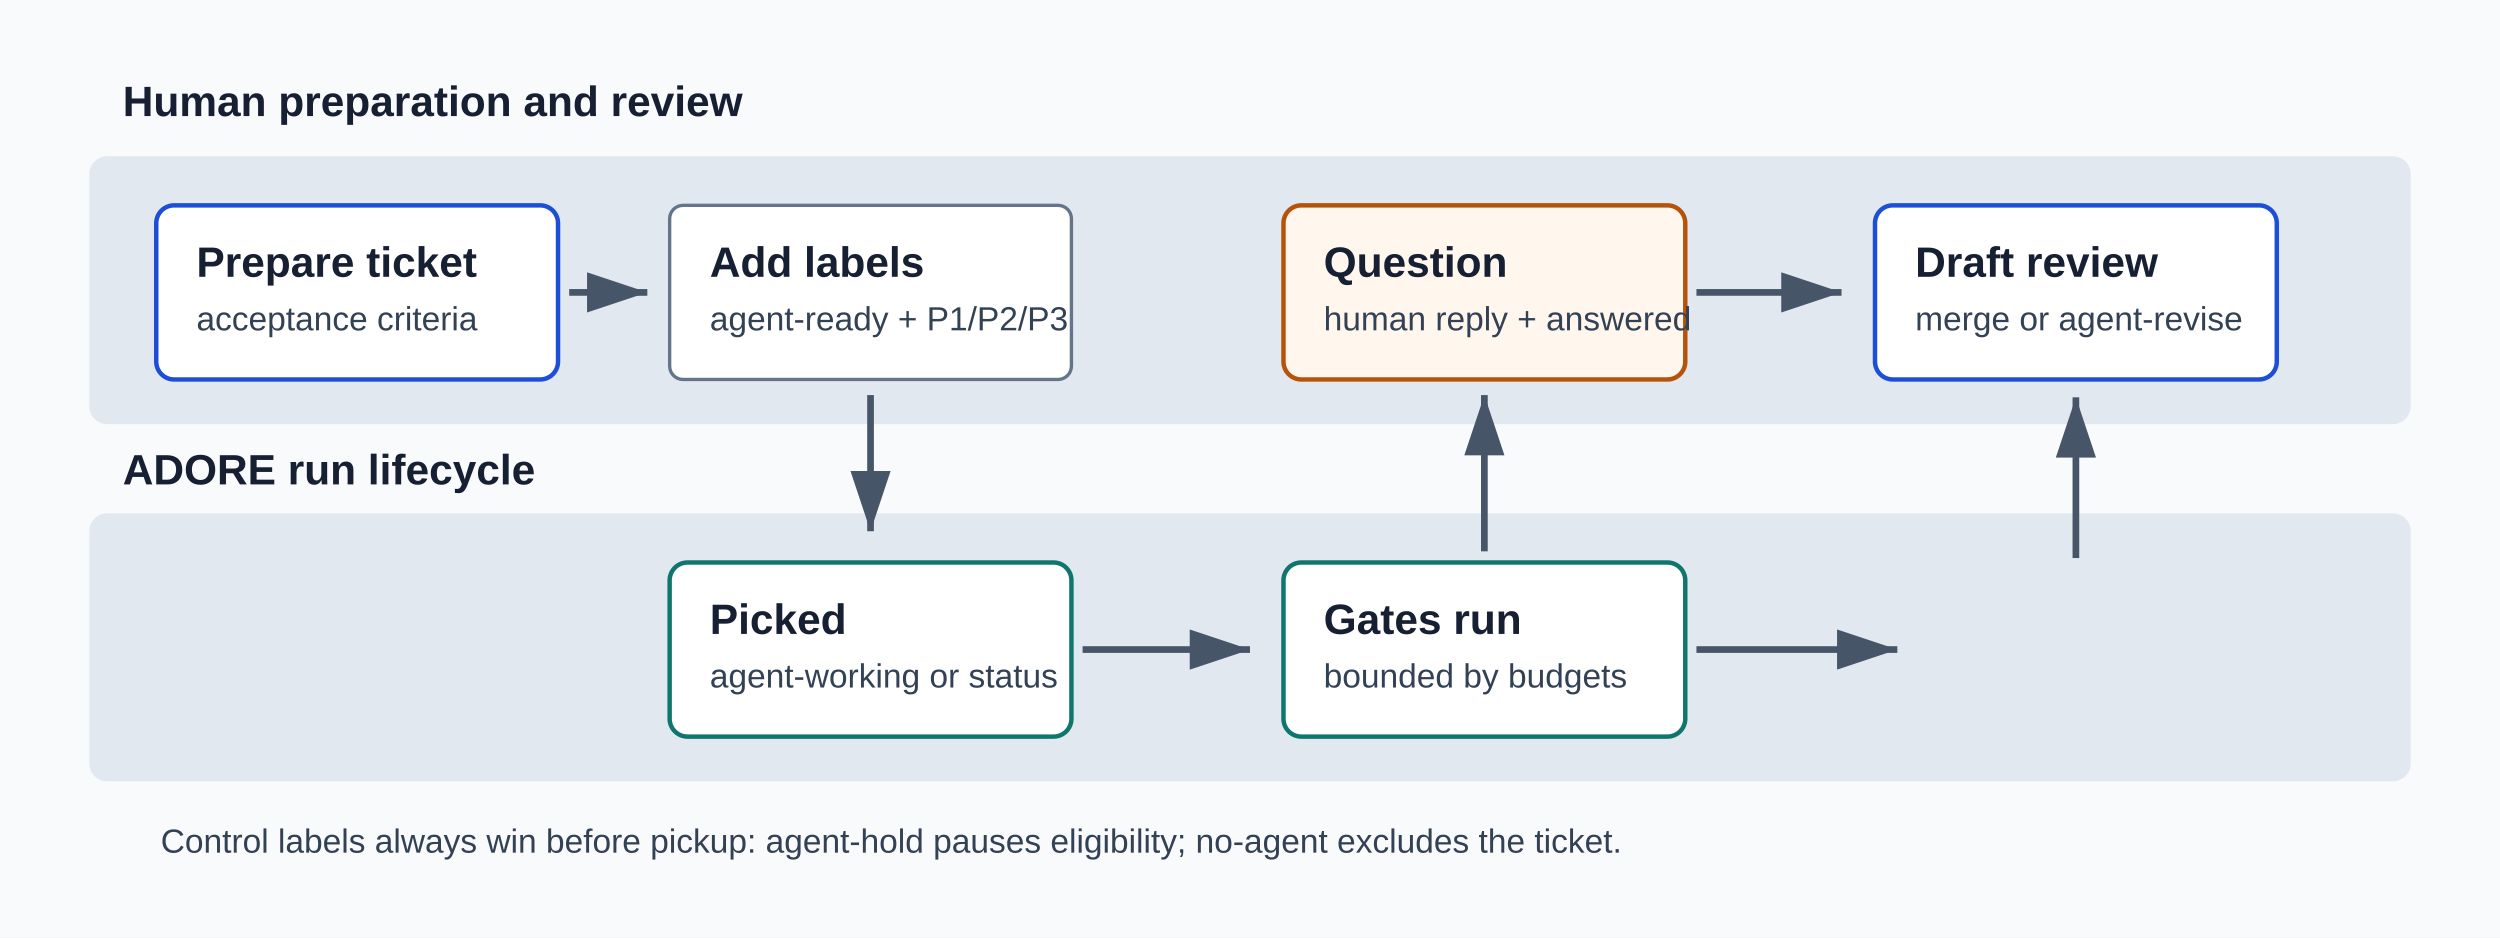
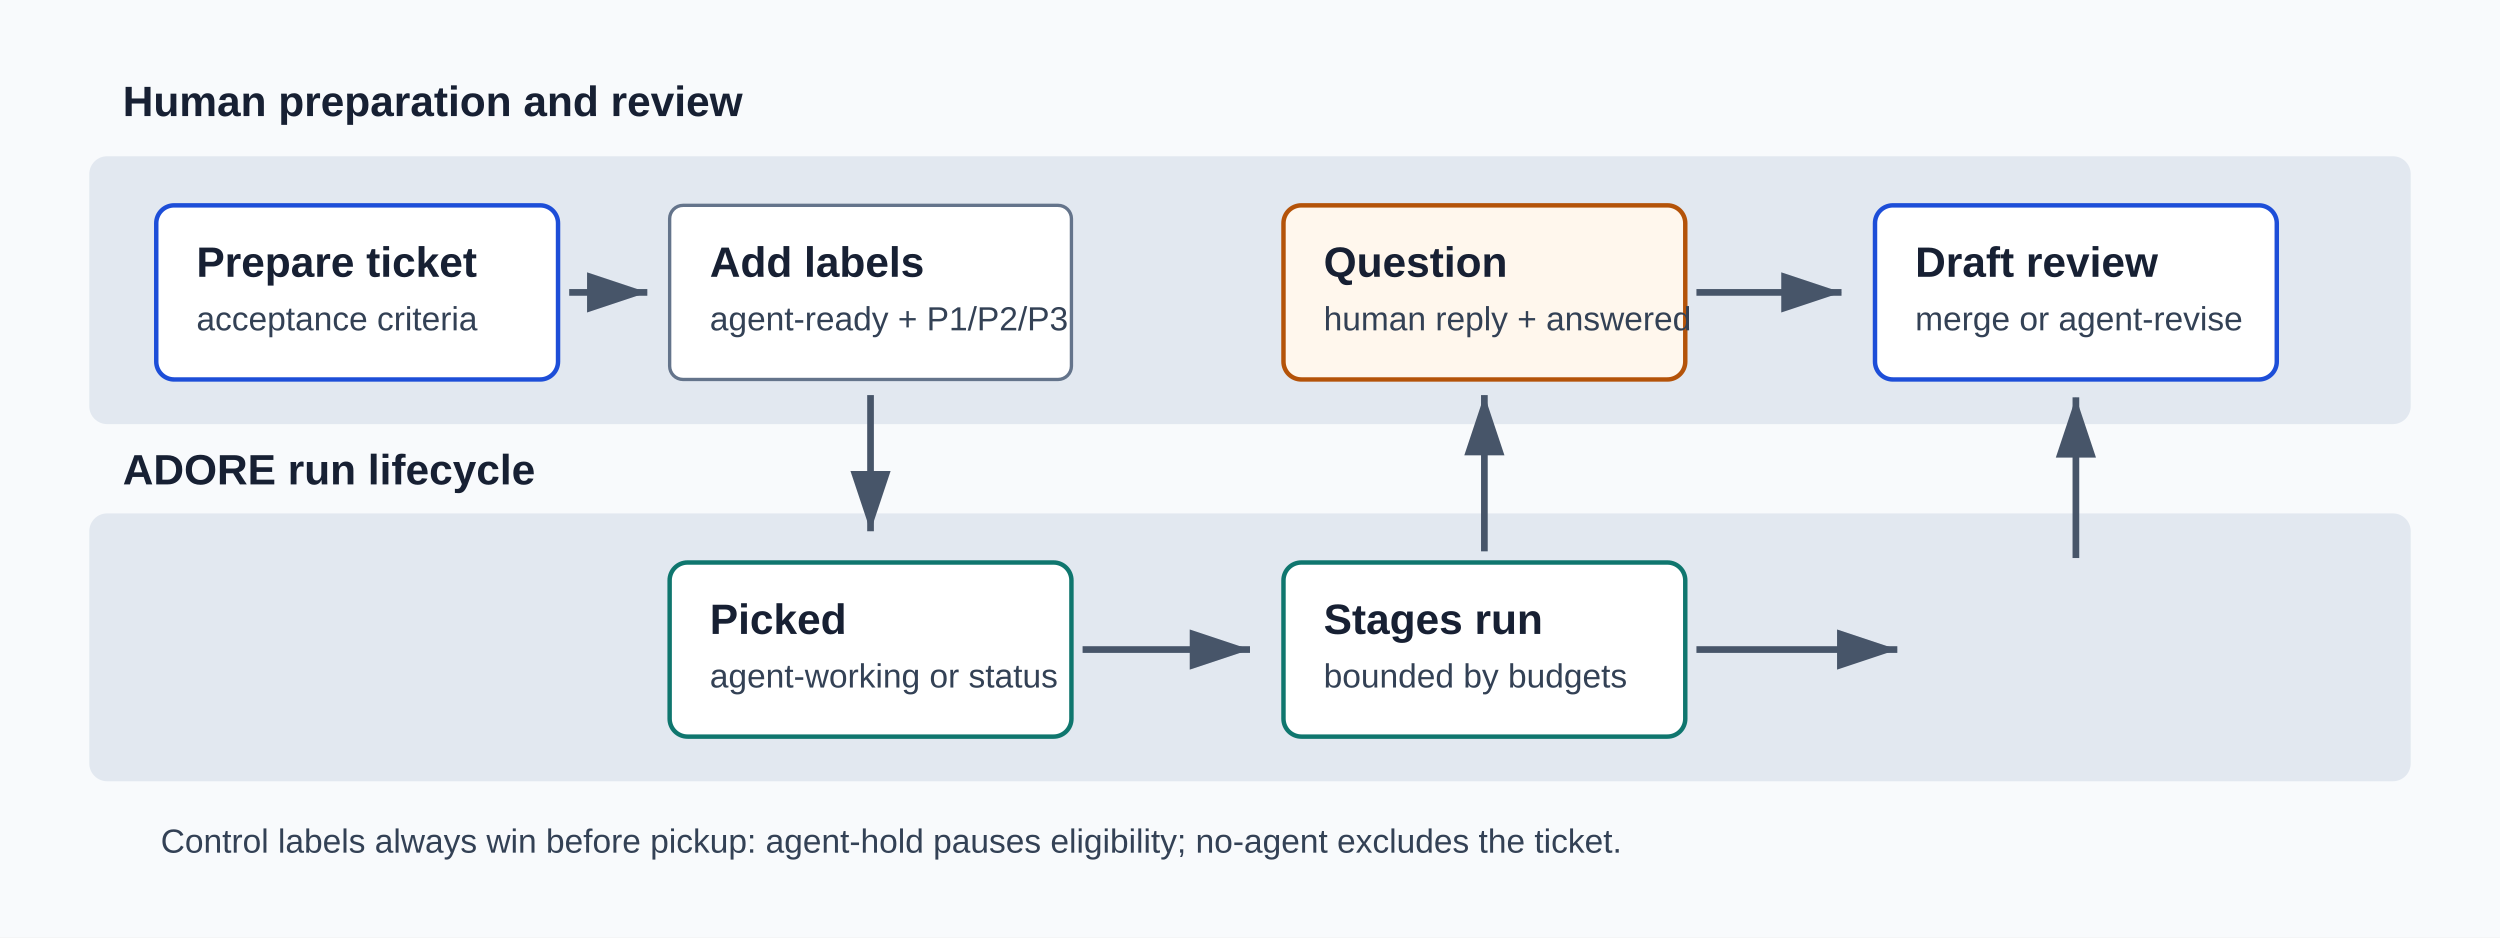
<svg xmlns="http://www.w3.org/2000/svg" width="1120" height="420" viewBox="0 0 1120 420" role="img" aria-labelledby="title desc">
  <defs>
    <style>
      .bg { fill: #f8fafc; }
      .lane { fill: #e2e8f0; }
      .human { fill: #ffffff; stroke: #1d4ed8; stroke-width: 2; rx: 8; }
      .adore { fill: #ffffff; stroke: #0f766e; stroke-width: 2; rx: 8; }
      .stop { fill: #fff7ed; stroke: #b45309; stroke-width: 2; rx: 8; }
      .text { fill: #172033; font: 600 19px Arial, sans-serif; }
      .small { fill: #334155; font: 15px Arial, sans-serif; }
      .label { fill: #ffffff; stroke: #64748b; stroke-width: 1.5; rx: 6; }
      .line { stroke: #475569; stroke-width: 3; fill: none; marker-end: url(#arrow); }
    </style>
    <marker id="arrow" markerWidth="10" markerHeight="10" refX="9" refY="3" orient="auto" markerUnits="strokeWidth">
      <path d="M0,0 L9,3 L0,6 Z" fill="#475569" />
    </marker>
  </defs>
  <rect class="bg" x="0" y="0" width="1120" height="420" />
  <rect class="lane" x="40" y="70" width="1040" height="120" rx="8" />
  <rect class="lane" x="40" y="230" width="1040" height="120" rx="8" />
  <text class="text" x="55" y="52">Human preparation and review</text>
  <text class="text" x="55" y="217">ADORE run lifecycle</text>
  <g transform="translate(70 92)">
    <rect class="human" width="180" height="78" />
    <text class="text" x="18" y="32">Prepare ticket</text>
    <text class="small" x="18" y="56">acceptance criteria</text>
  </g>
  <g transform="translate(300 92)">
    <rect class="label" width="180" height="78" />
    <text class="text" x="18" y="32">Add labels</text>
    <text class="small" x="18" y="56">agent-ready + P1/P2/P3</text>
  </g>
  <path class="line" d="M255 131 H290" />
  <path class="line" d="M390 177 V238" />
  <g transform="translate(300 252)">
    <rect class="adore" width="180" height="78" />
    <text class="text" x="18" y="32">Picked</text>
    <text class="small" x="18" y="56">agent-working or status</text>
  </g>
  <path class="line" d="M485 291 H560" />
  <g transform="translate(575 252)">
    <rect class="adore" width="180" height="78" />
-     <text class="text" x="18" y="32">Gates run</text>
+     <text class="text" x="18" y="32">Stages run</text>
    <text class="small" x="18" y="56">bounded by budgets</text>
  </g>
  <path class="line" d="M665 247 V177" />
  <g transform="translate(575 92)">
    <rect class="stop" width="180" height="78" />
    <text class="text" x="18" y="32">Question</text>
    <text class="small" x="18" y="56">human reply + answered</text>
  </g>
  <path class="line" d="M760 131 H825" />
  <g transform="translate(840 92)">
    <rect class="human" width="180" height="78" />
    <text class="text" x="18" y="32">Draft review</text>
    <text class="small" x="18" y="56">merge or agent-revise</text>
  </g>
  <path class="line" d="M760 291 H850" />
  <path class="line" d="M930 250 V178" />
  <text class="small" x="72" y="382">Control labels always win before pickup: agent-hold pauses eligibility; no-agent excludes the ticket.</text>
</svg>
